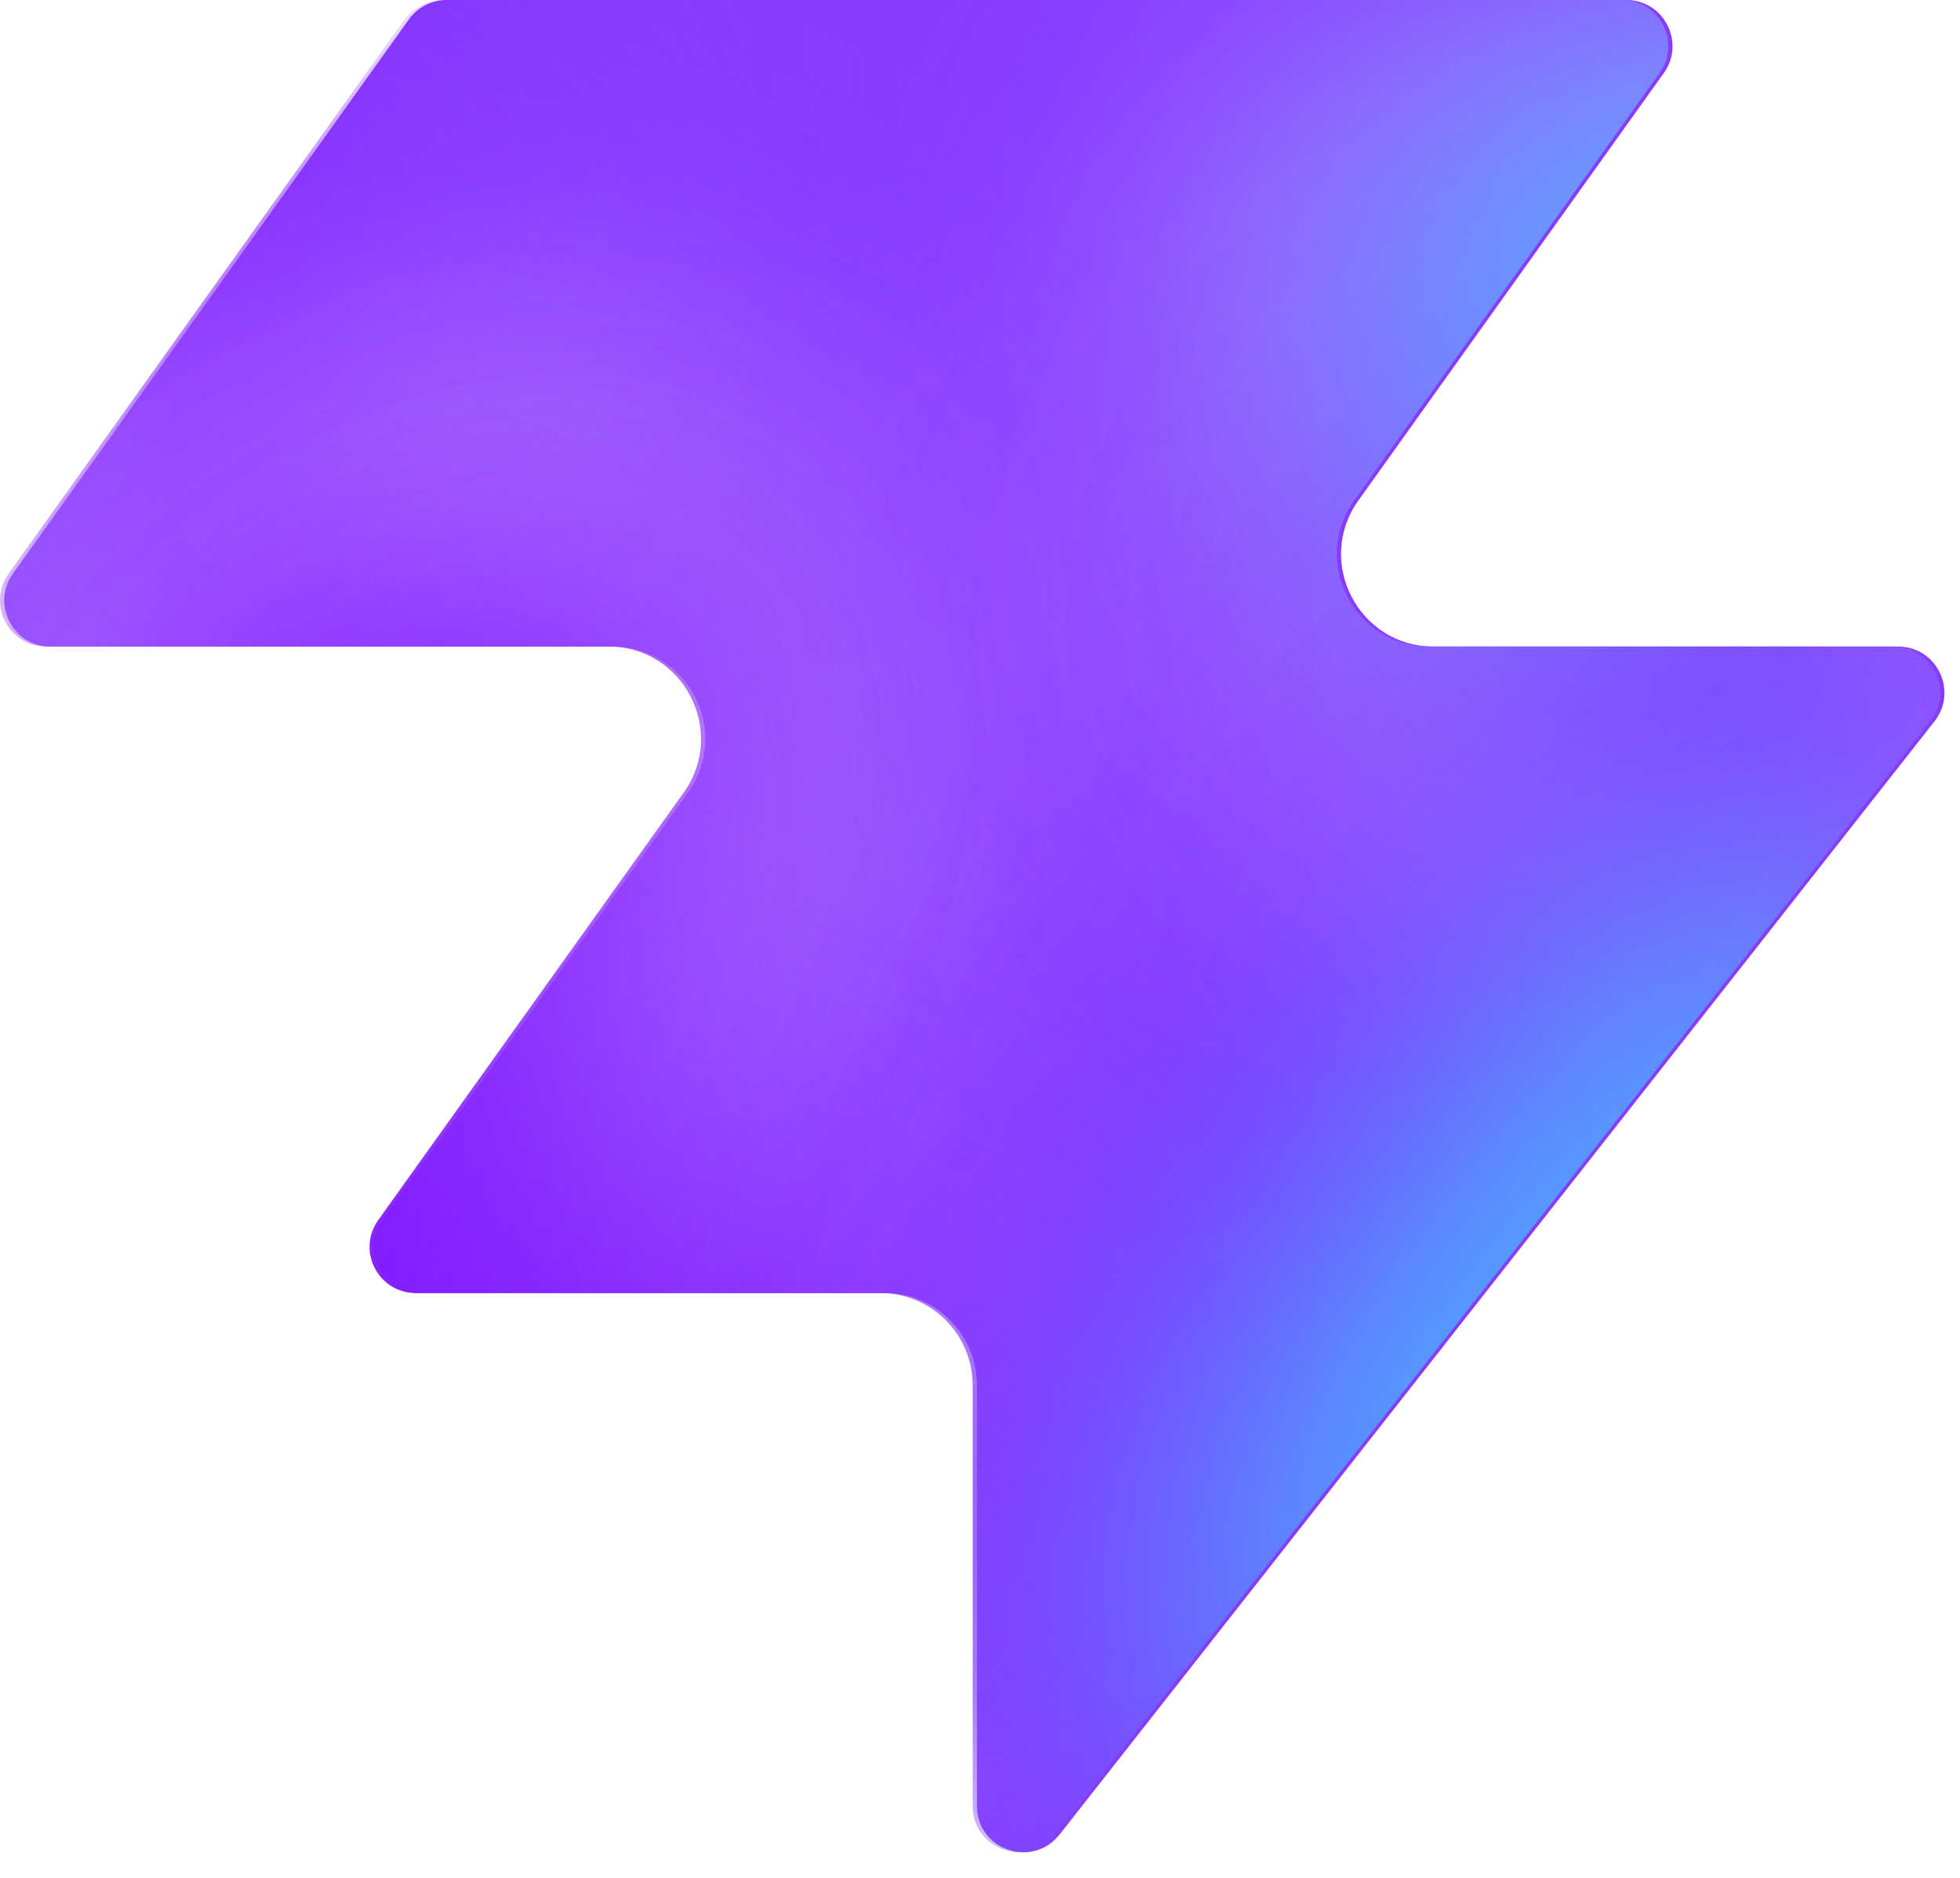
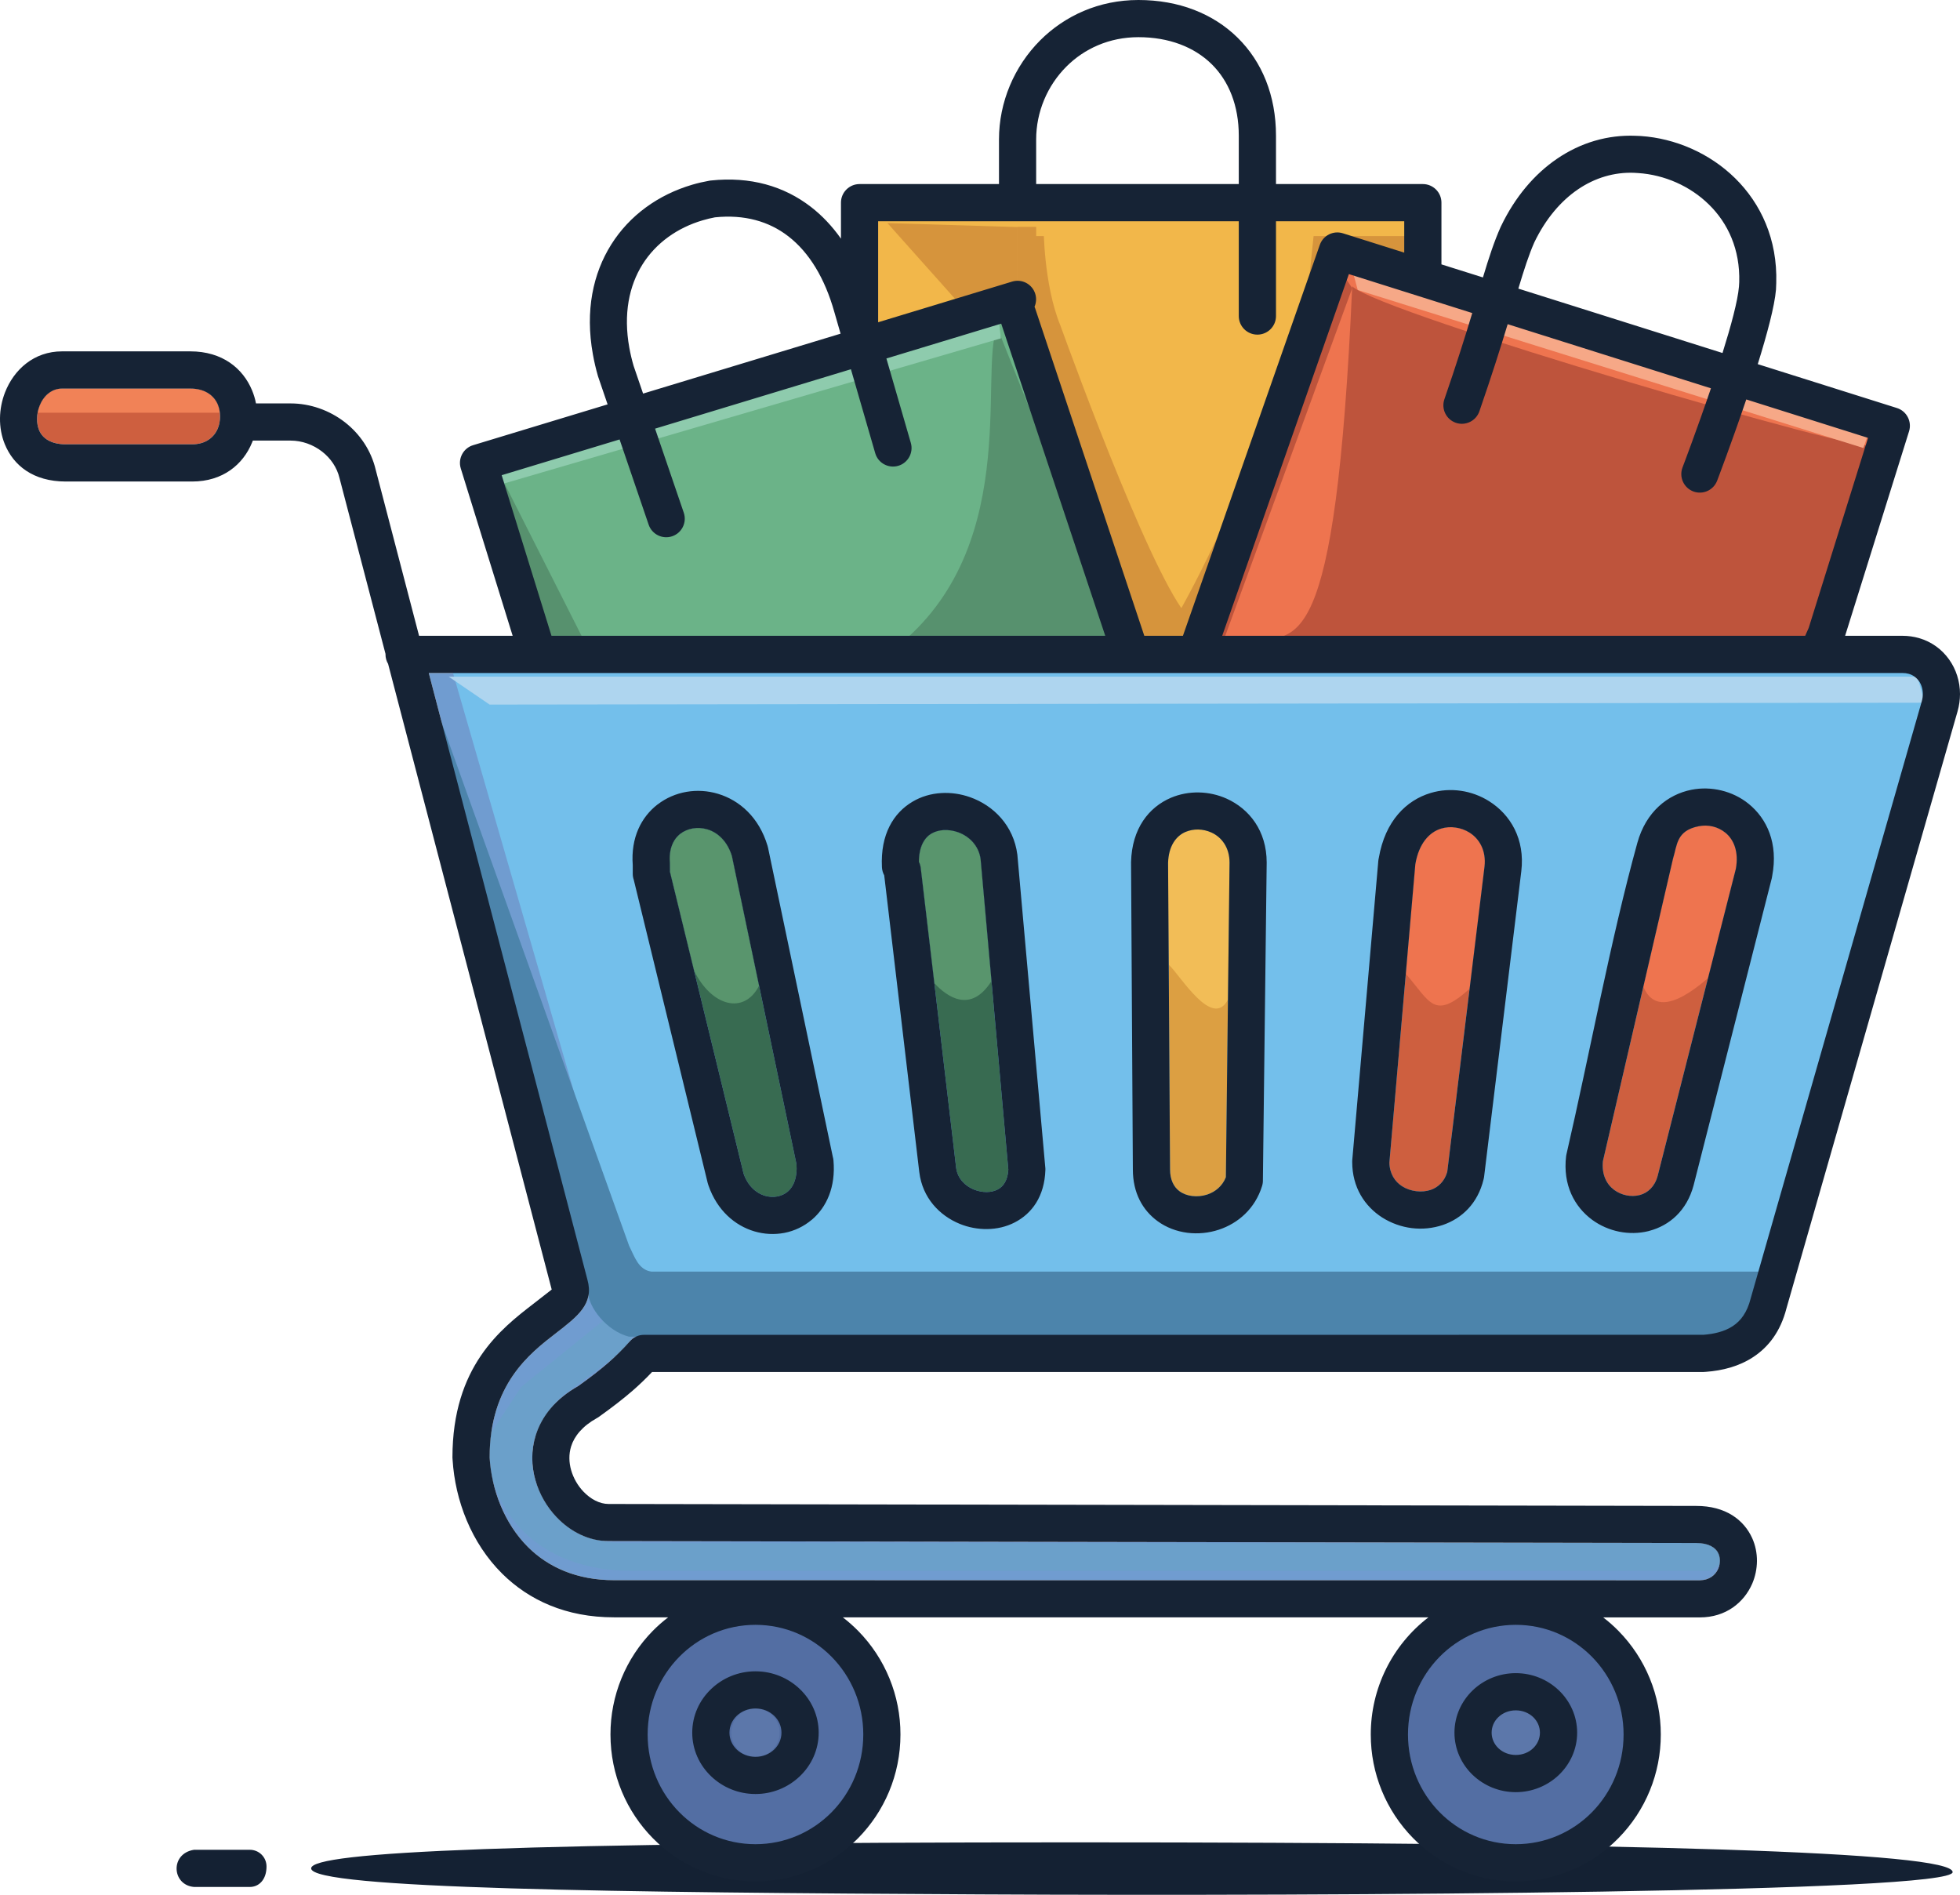
- <svg xmlns="http://www.w3.org/2000/svg" width="48" height="46" fill="none" viewBox="0 0 48 46">
-   <path fill="#863bff" d="M25.946 44.938c-.664.845-2.021.375-2.021-.698V33.937a2.26 2.26 0 0 0-2.262-2.262H10.287c-.92 0-1.456-1.04-.92-1.788l7.48-10.471c1.07-1.497 0-3.578-1.842-3.578H1.237c-.92 0-1.456-1.04-.92-1.788L10.013.474c.214-.297.556-.474.92-.474h28.894c.92 0 1.456 1.04.92 1.788l-7.48 10.471c-1.07 1.498 0 3.579 1.842 3.579h11.377c.943 0 1.473 1.088.89 1.83L25.947 44.94z" style="fill:#863bff;fill:color(display-p3 .525 .23 1);fill-opacity:1" />
-   <mask id="a" width="48" height="46" x="0" y="0" maskUnits="userSpaceOnUse" style="mask-type:alpha">
-     <path fill="#000" d="M25.842 44.938c-.664.844-2.021.375-2.021-.698V33.937a2.26 2.26 0 0 0-2.262-2.262H10.183c-.92 0-1.456-1.04-.92-1.788l7.48-10.471c1.07-1.498 0-3.579-1.842-3.579H1.133c-.92 0-1.456-1.04-.92-1.787L9.91.473c.214-.297.556-.474.92-.474h28.894c.92 0 1.456 1.04.92 1.788l-7.48 10.471c-1.07 1.498 0 3.578 1.842 3.578h11.377c.943 0 1.473 1.088.89 1.832L25.843 44.94z" style="fill:#000;fill-opacity:1" />
-   </mask>
-   <g mask="url(#a)">
-     <g filter="url(#b)">
-       <ellipse cx="5.508" cy="14.704" fill="#ede6ff" rx="5.508" ry="14.704" style="fill:#ede6ff;fill:color(display-p3 .927 .903 1);fill-opacity:1" transform="matrix(.00324 1 1 -.00324 -4.47 31.516)" />
-     </g>
-     <g filter="url(#c)">
-       <ellipse cx="10.399" cy="29.851" fill="#ede6ff" rx="10.399" ry="29.851" style="fill:#ede6ff;fill:color(display-p3 .927 .903 1);fill-opacity:1" transform="matrix(.00324 1 1 -.00324 -39.328 7.883)" />
-     </g>
-     <g filter="url(#d)">
-       <ellipse cx="5.508" cy="30.487" fill="#7e14ff" rx="5.508" ry="30.487" style="fill:#7e14ff;fill:color(display-p3 .492 .077 1);fill-opacity:1" transform="rotate(89.814 -25.913 -14.639)scale(1 -1)" />
-     </g>
-     <g filter="url(#e)">
-       <ellipse cx="5.508" cy="30.599" fill="#7e14ff" rx="5.508" ry="30.599" style="fill:#7e14ff;fill:color(display-p3 .492 .077 1);fill-opacity:1" transform="rotate(89.814 -32.644 -3.334)scale(1 -1)" />
-     </g>
-     <g filter="url(#f)">
-       <ellipse cx="5.508" cy="30.599" fill="#7e14ff" rx="5.508" ry="30.599" style="fill:#7e14ff;fill:color(display-p3 .492 .077 1);fill-opacity:1" transform="matrix(.00324 1 1 -.00324 -34.34 30.47)" />
-     </g>
-     <g filter="url(#g)">
-       <ellipse cx="14.072" cy="22.078" fill="#ede6ff" rx="14.072" ry="22.078" style="fill:#ede6ff;fill:color(display-p3 .927 .903 1);fill-opacity:1" transform="rotate(93.35 24.506 48.493)scale(-1 1)" />
-     </g>
-     <g filter="url(#h)">
-       <ellipse cx="3.47" cy="21.501" fill="#7e14ff" rx="3.47" ry="21.501" style="fill:#7e14ff;fill:color(display-p3 .492 .077 1);fill-opacity:1" transform="rotate(89.009 28.708 47.59)scale(-1 1)" />
-     </g>
-     <g filter="url(#i)">
-       <ellipse cx="3.47" cy="21.501" fill="#7e14ff" rx="3.47" ry="21.501" style="fill:#7e14ff;fill:color(display-p3 .492 .077 1);fill-opacity:1" transform="rotate(89.009 28.708 47.59)scale(-1 1)" />
-     </g>
-     <g filter="url(#j)">
-       <ellipse cx=".387" cy="8.972" fill="#7e14ff" rx="4.407" ry="29.108" style="fill:#7e14ff;fill:color(display-p3 .492 .077 1);fill-opacity:1" transform="rotate(39.51 .387 8.972)" />
-     </g>
-     <g filter="url(#k)">
-       <ellipse cx="47.523" cy="-6.092" fill="#7e14ff" rx="4.407" ry="29.108" style="fill:#7e14ff;fill:color(display-p3 .492 .077 1);fill-opacity:1" transform="rotate(37.892 47.523 -6.092)" />
-     </g>
-     <g filter="url(#l)">
-       <ellipse cx="41.412" cy="6.333" fill="#47bfff" rx="5.971" ry="9.665" style="fill:#47bfff;fill:color(display-p3 .28 .748 1);fill-opacity:1" transform="rotate(37.892 41.412 6.333)" />
-     </g>
-     <g filter="url(#m)">
-       <ellipse cx="-1.879" cy="38.332" fill="#7e14ff" rx="4.407" ry="29.108" style="fill:#7e14ff;fill:color(display-p3 .492 .077 1);fill-opacity:1" transform="rotate(37.892 -1.88 38.332)" />
-     </g>
-     <g filter="url(#n)">
-       <ellipse cx="-1.879" cy="38.332" fill="#7e14ff" rx="4.407" ry="29.108" style="fill:#7e14ff;fill:color(display-p3 .492 .077 1);fill-opacity:1" transform="rotate(37.892 -1.88 38.332)" />
-     </g>
-     <g filter="url(#o)">
-       <ellipse cx="35.651" cy="29.907" fill="#7e14ff" rx="4.407" ry="29.108" style="fill:#7e14ff;fill:color(display-p3 .492 .077 1);fill-opacity:1" transform="rotate(37.892 35.651 29.907)" />
-     </g>
-     <g filter="url(#p)">
-       <ellipse cx="38.418" cy="32.4" fill="#47bfff" rx="5.971" ry="15.297" style="fill:#47bfff;fill:color(display-p3 .28 .748 1);fill-opacity:1" transform="rotate(37.892 38.418 32.4)" />
-     </g>
-   </g>
-   <defs>
-     <filter id="b" width="60.045" height="41.654" x="-19.77" y="16.149" color-interpolation-filters="sRGB" filterUnits="userSpaceOnUse">
-       <feFlood flood-opacity="0" result="BackgroundImageFix" />
-       <feBlend in="SourceGraphic" in2="BackgroundImageFix" result="shape" />
-       <feGaussianBlur result="effect1_foregroundBlur_2002_17158" stdDeviation="7.659" />
-     </filter>
-     <filter id="c" width="90.34" height="51.437" x="-54.613" y="-7.533" color-interpolation-filters="sRGB" filterUnits="userSpaceOnUse">
-       <feFlood flood-opacity="0" result="BackgroundImageFix" />
-       <feBlend in="SourceGraphic" in2="BackgroundImageFix" result="shape" />
-       <feGaussianBlur result="effect1_foregroundBlur_2002_17158" stdDeviation="7.659" />
-     </filter>
-     <filter id="d" width="79.355" height="29.4" x="-49.64" y="2.03" color-interpolation-filters="sRGB" filterUnits="userSpaceOnUse">
-       <feFlood flood-opacity="0" result="BackgroundImageFix" />
-       <feBlend in="SourceGraphic" in2="BackgroundImageFix" result="shape" />
-       <feGaussianBlur result="effect1_foregroundBlur_2002_17158" stdDeviation="4.596" />
-     </filter>
-     <filter id="e" width="79.579" height="29.4" x="-45.045" y="20.029" color-interpolation-filters="sRGB" filterUnits="userSpaceOnUse">
-       <feFlood flood-opacity="0" result="BackgroundImageFix" />
-       <feBlend in="SourceGraphic" in2="BackgroundImageFix" result="shape" />
-       <feGaussianBlur result="effect1_foregroundBlur_2002_17158" stdDeviation="4.596" />
-     </filter>
-     <filter id="f" width="79.579" height="29.4" x="-43.513" y="21.178" color-interpolation-filters="sRGB" filterUnits="userSpaceOnUse">
-       <feFlood flood-opacity="0" result="BackgroundImageFix" />
-       <feBlend in="SourceGraphic" in2="BackgroundImageFix" result="shape" />
-       <feGaussianBlur result="effect1_foregroundBlur_2002_17158" stdDeviation="4.596" />
-     </filter>
-     <filter id="g" width="74.749" height="58.852" x="15.756" y="-17.901" color-interpolation-filters="sRGB" filterUnits="userSpaceOnUse">
-       <feFlood flood-opacity="0" result="BackgroundImageFix" />
-       <feBlend in="SourceGraphic" in2="BackgroundImageFix" result="shape" />
-       <feGaussianBlur result="effect1_foregroundBlur_2002_17158" stdDeviation="7.659" />
-     </filter>
-     <filter id="h" width="61.377" height="25.362" x="23.548" y="2.284" color-interpolation-filters="sRGB" filterUnits="userSpaceOnUse">
-       <feFlood flood-opacity="0" result="BackgroundImageFix" />
-       <feBlend in="SourceGraphic" in2="BackgroundImageFix" result="shape" />
-       <feGaussianBlur result="effect1_foregroundBlur_2002_17158" stdDeviation="4.596" />
-     </filter>
-     <filter id="i" width="61.377" height="25.362" x="23.548" y="2.284" color-interpolation-filters="sRGB" filterUnits="userSpaceOnUse">
-       <feFlood flood-opacity="0" result="BackgroundImageFix" />
-       <feBlend in="SourceGraphic" in2="BackgroundImageFix" result="shape" />
-       <feGaussianBlur result="effect1_foregroundBlur_2002_17158" stdDeviation="4.596" />
-     </filter>
-     <filter id="j" width="56.045" height="63.649" x="-27.636" y="-22.853" color-interpolation-filters="sRGB" filterUnits="userSpaceOnUse">
-       <feFlood flood-opacity="0" result="BackgroundImageFix" />
-       <feBlend in="SourceGraphic" in2="BackgroundImageFix" result="shape" />
-       <feGaussianBlur result="effect1_foregroundBlur_2002_17158" stdDeviation="4.596" />
-     </filter>
-     <filter id="k" width="54.814" height="64.646" x="20.116" y="-38.415" color-interpolation-filters="sRGB" filterUnits="userSpaceOnUse">
-       <feFlood flood-opacity="0" result="BackgroundImageFix" />
-       <feBlend in="SourceGraphic" in2="BackgroundImageFix" result="shape" />
-       <feGaussianBlur result="effect1_foregroundBlur_2002_17158" stdDeviation="4.596" />
-     </filter>
-     <filter id="l" width="33.541" height="35.313" x="24.641" y="-11.323" color-interpolation-filters="sRGB" filterUnits="userSpaceOnUse">
-       <feFlood flood-opacity="0" result="BackgroundImageFix" />
-       <feBlend in="SourceGraphic" in2="BackgroundImageFix" result="shape" />
-       <feGaussianBlur result="effect1_foregroundBlur_2002_17158" stdDeviation="4.596" />
-     </filter>
-     <filter id="m" width="54.814" height="64.646" x="-29.286" y="6.009" color-interpolation-filters="sRGB" filterUnits="userSpaceOnUse">
-       <feFlood flood-opacity="0" result="BackgroundImageFix" />
-       <feBlend in="SourceGraphic" in2="BackgroundImageFix" result="shape" />
-       <feGaussianBlur result="effect1_foregroundBlur_2002_17158" stdDeviation="4.596" />
-     </filter>
-     <filter id="n" width="54.814" height="64.646" x="-29.286" y="6.009" color-interpolation-filters="sRGB" filterUnits="userSpaceOnUse">
-       <feFlood flood-opacity="0" result="BackgroundImageFix" />
-       <feBlend in="SourceGraphic" in2="BackgroundImageFix" result="shape" />
-       <feGaussianBlur result="effect1_foregroundBlur_2002_17158" stdDeviation="4.596" />
-     </filter>
-     <filter id="o" width="54.814" height="64.646" x="8.244" y="-2.416" color-interpolation-filters="sRGB" filterUnits="userSpaceOnUse">
-       <feFlood flood-opacity="0" result="BackgroundImageFix" />
-       <feBlend in="SourceGraphic" in2="BackgroundImageFix" result="shape" />
-       <feGaussianBlur result="effect1_foregroundBlur_2002_17158" stdDeviation="4.596" />
-     </filter>
-     <filter id="p" width="39.409" height="43.623" x="18.713" y="10.588" color-interpolation-filters="sRGB" filterUnits="userSpaceOnUse">
-       <feFlood flood-opacity="0" result="BackgroundImageFix" />
-       <feBlend in="SourceGraphic" in2="BackgroundImageFix" result="shape" />
-       <feGaussianBlur result="effect1_foregroundBlur_2002_17158" stdDeviation="4.596" />
-     </filter>
-   </defs>
+ <svg xmlns="http://www.w3.org/2000/svg" shape-rendering="geometricPrecision" text-rendering="geometricPrecision" image-rendering="optimizeQuality" fill-rule="evenodd" clip-rule="evenodd" viewBox="0 0 512 494.96">
+   <path fill="#142133" fill-rule="nonzero" d="M50.69 483.19h14.56c2.43 0 4.37 1.94 4.37 4.37 0 3.4-1.94 5.34-4.37 5.34H50.69c-5.83-.48-6.32-8.74 0-9.71zM81.28 488.05c0 5.34 80.61 6.31 174.82 6.79 94.21.49 253.98-.48 253.98-5.82s-83.52-7.77-229.21-7.77-199.59 2.43-199.59 6.8z" />
+   <path fill="#F2B74A" fill-rule="nonzero" d="M278.44 53.42h-53.9v38.85l39.33 67.5 33.51 12.14h74.3l-.97-118.49z" />
+   <path fill="#D6943C" fill-rule="nonzero" d="M231.82 58.27l94.7 2.92 42.73-2.92-3.4 113.64h-68.47l-1.94.97c-17.48-20.4-34-83.04-35.45-83.04l-28.17-31.57z" />
+   <path fill="#6BB388" fill-rule="nonzero" d="M263.87 78.67l-139.85 42.25 16.51 50.99 154.43-.97-31.08-92.27z" />
+   <path fill="#57916E" fill-rule="nonzero" d="M131.78 126.26l22.34 44.19 139.38-1.94-33.03-83.04c-4.85 12.14 6.8 59.24-28.16 84.98l-90.81.49-9.72-44.68zm0 0z" />
+   <path fill="#8ECBAD" fill-rule="nonzero" d="M129.84 123.35l131.12-39.34.49 4.37-129.66 37.88-1.94-2.91z" />
+   <path fill="#F2B74A" fill-rule="nonzero" d="M265.82 53.42v28.65l32.05 89.84h14.08l26.71-67.02L344 53.42z" />
+   <path fill="#D6943C" fill-rule="nonzero" d="M272.61 59.25s0 15.05 4.37 25.73c3.89 10.69 25.74 70.42 34.48 77.22l-7.77 8.74h-6.8l-31.07-88.38V59.25h6.79z" />
+   <path fill="#D6943C" fill-rule="nonzero" d="M338.66 89.84l-26.71 76.72-4.37 5.83h-7.77c12.63-15.05 34.48-67.98 38.85-82.55z" />
+   <path fill="#F2B74A" fill-rule="nonzero" d="M270.67 58.27v3.4h97.12l.98-3.4z" />
+   <path fill="#EE744F" fill-rule="nonzero" d="M314.86 169.48l34.97-104.41 144.23 45.16-18.94 59.74-160.26-.49z" />
+   <path fill="#BE543C" fill-rule="nonzero" d="M327 167.54c11.66-1.94 21.86 5.83 26.23-92.75 7.77 7.28 136.94 44.67 134.51 41.27l-14.08 53.42-146.65 1.46v-3.4H327z" />
+   <path fill="#F6A887" fill-rule="nonzero" d="M353.23 70.41l1.45 5.34 132.09 41.28.97-2.91-134.51-43.71z" />
+   <path fill="#BE543C" fill-rule="nonzero" d="M395.96 167.05c43.22-1.94 71.39-27.19 88.87-48.56l-11.17 48.56h-77.7zM319.72 167.05l33.51-91.78-6.8-10.2-31.57 102.47z" />
+   <path fill="#709CD0" fill-rule="nonzero" d="M168.69 348.68v-.01l.66.01 275.61-.01c2.8-.21 5.53-.85 7.7-2.28 2.07-1.37 3.76-3.62 4.64-7.15l44.71-156.03c.19-.65.28-1.3.28-1.93 0-1.28-.37-2.48-1.04-3.41a4.874 4.874 0 00-2.65-1.86c-.49-.14-1.03-.21-1.63-.21H112.01l41.44 158.47c1.75 6.28-2.43 9.5-8.25 14-6.91 5.34-17.3 13.38-17.3 32.45v.03c.53 8.39 3.8 17.21 10.12 23.46 5.21 5.14 12.61 8.56 22.42 8.56l283.6.02c2.42-.02 4.06-1.33 4.78-2.98.3-.69.46-1.41.46-2.09 0-.67-.13-1.34-.4-1.95-.69-1.52-2.54-2.71-5.81-2.71l-284.09-.5c-5.12.02-9.98-2.45-13.61-6.27-2.53-2.67-4.49-6.03-5.51-9.66-1.06-3.73-1.15-7.77.08-11.7 1.52-4.85 5.01-9.44 11.13-12.89 3.17-2.27 5.65-4.19 7.78-6.04 2.1-1.82 3.9-3.63 5.74-5.7a4.827 4.827 0 013.62-1.62h.48zm268.33-124.34l-18.3 78.97c-.36 3.52.97 6.07 2.96 7.53.96.7 2.05 1.17 3.18 1.4 1.13.23 2.29.22 3.38-.05l.15-.04c2.05-.55 3.86-2.16 4.63-4.98l20.42-80.2c.82-4.45-.52-7.68-2.76-9.48a8.287 8.287 0 00-3.26-1.6 8.65 8.65 0 00-3.69-.06c-2.71.54-5.26 2.56-6.49 6.28v.79c0 .5-.08.99-.22 1.44zm-27.81 77.12l18.32-79.08v-.94c.01-.42.07-.86.19-1.29 2.27-8.16 7.94-12.61 14.11-13.85 2.58-.51 5.26-.44 7.83.18 2.58.62 5.02 1.79 7.09 3.46 4.83 3.89 7.81 10.38 6.19 18.88l-.11.61-20.42 80.19c-1.78 6.67-6.36 10.54-11.61 11.91l-.24.07c-2.47.6-5.08.63-7.6.13-2.51-.51-4.92-1.55-7.01-3.07-4.65-3.41-7.75-9.13-6.84-16.69l.1-.51zm-39.49-75.72l-6.78 77.95c.06 2.88 1.43 4.97 3.33 6.18 1.08.69 2.35 1.12 3.68 1.29 1.31.16 2.62.05 3.81-.35 1.94-.68 3.6-2.21 4.3-4.72l9.73-79.71c.48-4.16-1.32-7.27-3.94-8.91a9.217 9.217 0 00-3.6-1.3 8.594 8.594 0 00-3.77.26c-3.08.93-5.83 3.85-6.76 9.31zm-16.48 77.35l6.8-78.12c.02-.3.07-.59.14-.88 1.66-9.67 7.2-15.05 13.53-16.95 2.58-.78 5.29-.95 7.91-.57 2.58.37 5.1 1.29 7.35 2.7 5.6 3.51 9.44 9.93 8.43 18.31l-9.73 79.9-.12.57c-1.52 6.33-5.69 10.23-10.64 11.93a18.43 18.43 0 01-8.13.82c-2.7-.34-5.36-1.28-7.71-2.77-4.56-2.92-7.84-7.86-7.84-14.52l.01-.42zm-48.11-77.67l.51 80.03c0 2.75 1 4.64 2.46 5.71.94.69 2.09 1.11 3.31 1.26 1.31.17 2.68.03 3.97-.39 2.1-.7 3.95-2.22 4.85-4.52l.96-82.19c-.01-3.99-2.09-6.66-4.75-7.86a8.8 8.8 0 00-3.44-.78c-1.13-.02-2.27.19-3.32.63-2.48 1.07-4.43 3.7-4.55 8.11zm-9.2 80.03l-.47-80.24c.22-8.85 4.69-14.36 10.39-16.81 2.33-.99 4.84-1.45 7.34-1.4 2.49.05 4.97.6 7.24 1.62 5.87 2.65 10.46 8.35 10.46 16.7l-.99 82.88c.02.52-.05 1.06-.21 1.59-1.82 5.91-6.23 9.74-11.28 11.42-2.65.88-5.5 1.15-8.22.81-2.82-.36-5.53-1.37-7.82-3.05-3.83-2.8-6.45-7.31-6.44-13.52zm-55.41-78.75l9.25 78.37c.36 2.74 2.29 4.69 4.6 5.64 1.11.45 2.28.68 3.39.67 1.03-.01 2.02-.23 2.87-.67 1.5-.77 2.62-2.45 2.77-5.18l-7.24-81.08c-.47-3.57-3-6.04-5.96-7.08-1.21-.42-2.5-.61-3.75-.54-1.13.08-2.22.38-3.14.92-1.9 1.13-3.25 3.5-3.27 7.36.25.52.41 1.05.48 1.59zm-.4 79.32l-9.14-77.37c-.35-.64-.56-1.36-.6-2.13-.42-8.6 3.05-14.19 8-17.11 2.27-1.35 4.84-2.09 7.46-2.25 2.53-.16 5.11.21 7.55 1.07 6.13 2.16 11.38 7.39 12.37 15.03l7.28 81.55c.04.26.05.53.04.79-.22 6.92-3.52 11.41-8.02 13.72-2.2 1.14-4.68 1.7-7.19 1.73-2.43.03-4.89-.43-7.14-1.35-5.32-2.17-9.75-6.81-10.58-13.46l-.03-.22zm-65.11-78.29l19.23 78.84c1.12 3.2 3.26 5.09 5.56 5.78 1.09.32 2.21.38 3.27.18 1.01-.2 1.95-.63 2.72-1.27 1.55-1.34 2.53-3.72 2.27-7.15l-16.87-80.5c-1.19-3.88-3.69-6.15-6.38-6.96-1.28-.38-2.6-.46-3.84-.25-1.21.21-2.34.69-3.27 1.41-1.84 1.44-3.02 3.99-2.71 7.61l.02 2.31zm9.86 81.29l-19.32-79.22c-.17-.49-.26-1.01-.26-1.56v-2.26c-.54-7.16 2.22-12.54 6.46-15.83h.02c2.22-1.72 4.83-2.84 7.57-3.31 2.69-.46 5.53-.3 8.24.52 5.61 1.69 10.69 6.13 12.92 13.57l.13.5 16.92 80.75c.09.29.14.6.17.92.62 7.01-1.82 12.25-5.64 15.51h-.02a15.64 15.64 0 01-7.17 3.44c-2.57.49-5.27.36-7.86-.41-5.06-1.51-9.7-5.46-11.96-11.98l-.2-.64z" />
+   <path fill="#536EA3" fill-rule="nonzero" d="M196.86 418.12c-15.06 0-34.48 12.62-34.48 34.96 3.88 19.43 14.08 33.02 34.48 33.02 20.39 0 33.99-16.51 33.99-33.02 0-13.11-7.77-34.96-33.99-34.96zm199.1 0c-15.05 0-34.48 12.62-34.48 34.96 3.89 19.43 14.09 33.02 34.48 33.02 20.4 0 33.99-16.51 33.99-33.02 0-13.11-7.76-34.96-33.99-34.96z" />
+   <path fill="#6BA0CA" fill-rule="nonzero" d="M158.98 343.82l-22.82 18.45-7.81 11.93c-.29 2.02-.45 4.19-.45 6.52v.03c.13 1.97.4 3.95.83 5.93 4.51 14.28 17.14 23.67 36.57 23.67h281.17l2.68-1.53c.08-.37.13-.74.13-1.1 0-.67-.13-1.34-.4-1.95-.68-1.5-2.49-2.67-5.66-2.71H161.89c-1.72 0-3.44-.22-5.11-.65-4.3-.57-8.31-2.85-11.41-6.12a23.594 23.594 0 01-4.48-6.78c-2.39-4.98-2.85-10.82-.19-16.61l.1-.22.1-.22.01-.03c.67-1.43 1.53-2.82 2.6-4.15l.01-.01.09-.11c1.04-1.33 2.27-2.66 3.71-3.95l13.54-10.04c.98-.93 1.91-1.88 2.84-2.88l3.05-4.07-7.77-3.4z" />
+   <path fill="#73BFEB" fill-rule="nonzero" d="M118.19 175.31l44.19 152.97 8.25 14.57 277.78 3.4 9.23-7.29 48.07-155.4-3.4-8.25z" />
+   <path fill="#AED5EF" fill-rule="nonzero" d="M117.22 176.76l10.68 7.29 374.9-.49-1.94-6.8z" />
+   <path fill="#4C84AB" fill-rule="nonzero" d="M110.9 176.28l53.42 149.08c1.46 2.92 2.43 6.32 5.83 6.8h289.43l-1.94 8.26c-3.4 5.83-6.32 8.74-14.09 8.74H164.32c-5.83-1.46-10.68-7.77-10.68-11.66l-43.22-161.22h.48z" />
+   <path fill="#386B51" fill-rule="nonzero" d="M175.01 227.73l19.23 78.84c1.12 3.2 3.26 5.09 5.56 5.78 1.09.32 2.21.38 3.27.18 1.01-.2 1.95-.63 2.72-1.27 1.55-1.34 2.53-3.72 2.27-7.15l-16.87-80.5c-1.19-3.88-3.69-6.15-6.38-6.96-1.28-.38-2.6-.46-3.84-.25-1.21.21-2.34.69-3.27 1.41-1.84 1.44-3.02 3.99-2.71 7.61l.02 2.31z" />
+   <path fill="#59956D" fill-rule="nonzero" d="M198.29 257.48c-3.91 7.68-12.46 5.4-16.99-3.96l-6.29-25.79-.02-2.31c-.31-3.62.87-6.17 2.71-7.61.93-.72 2.06-1.2 3.27-1.41 1.24-.21 2.56-.13 3.84.25 2.69.81 5.19 3.08 6.38 6.96l7.1 33.87z" />
+   <path fill="#386B51" fill-rule="nonzero" d="M240.52 226.7l9.25 78.37c.36 2.74 2.29 4.69 4.6 5.64 1.11.45 2.28.68 3.39.67 1.03-.01 2.02-.23 2.87-.67 1.5-.77 2.62-2.45 2.77-5.18l-7.24-81.08c-.47-3.57-3-6.04-5.96-7.08-1.21-.42-2.5-.61-3.75-.54-1.13.08-2.22.38-3.14.92-1.9 1.13-3.25 3.5-3.27 7.36.25.52.41 1.05.48 1.59z" />
+   <path fill="#59956D" fill-rule="nonzero" d="M244.07 256.81c3.39 3.67 9.55 7.95 14.93-.54l-2.84-31.82c-.47-3.57-3-6.04-5.96-7.08-1.21-.42-2.5-.61-3.75-.54-1.13.08-2.22.38-3.14.92-1.9 1.13-3.25 3.5-3.27 7.36.25.52.41 1.05.48 1.59l3.55 30.11z" />
+   <path fill="#DC9F42" fill-rule="nonzero" d="M305.13 225.42l.51 80.03c0 2.75 1 4.64 2.46 5.71.94.69 2.09 1.11 3.31 1.26 1.31.17 2.68.03 3.97-.39 2.1-.7 3.95-2.22 4.85-4.52l.96-82.19c-.01-3.99-2.09-6.66-4.75-7.86a8.8 8.8 0 00-3.44-.78c-1.13-.02-2.27.19-3.32.63-2.48 1.07-4.43 3.7-4.55 8.11z" />
+   <path fill="#F2BD57" fill-rule="nonzero" d="M305.3 251.99c3.04 2.79 11.39 16.98 15.48 9.11l.41-35.78c-.01-3.99-2.09-6.66-4.75-7.86a8.8 8.8 0 00-3.44-.78c-1.13-.02-2.27.19-3.32.63-2.48 1.07-4.43 3.7-4.55 8.11l.17 26.57z" />
+   <path fill="#CE5F3F" fill-rule="nonzero" d="M369.72 225.74l-6.78 77.95c.06 2.88 1.43 4.97 3.33 6.18 1.08.69 2.35 1.12 3.68 1.29 1.31.16 2.62.05 3.81-.35 1.94-.68 3.6-2.21 4.3-4.72l9.73-79.71c.48-4.16-1.32-7.27-3.94-8.91a9.217 9.217 0 00-3.6-1.3 8.594 8.594 0 00-3.77.26c-3.08.93-5.83 3.85-6.76 9.31z" />
+   <path fill="#EE744F" fill-rule="nonzero" d="M367.31 254.46c6.31 7.29 7.28 12.14 16.51 3.89l.09-.15 3.88-31.82c.48-4.16-1.32-7.27-3.94-8.91a9.217 9.217 0 00-3.6-1.3 8.594 8.594 0 00-3.77.26c-3.08.93-5.83 3.85-6.76 9.31l-2.44 28.04.03.69v-.01z" />
+   <path fill="#CE5F3F" fill-rule="nonzero" d="M437.02 224.34l-18.3 78.97c-.36 3.52.97 6.07 2.96 7.53.96.7 2.05 1.17 3.18 1.4 1.13.23 2.29.22 3.38-.05l.15-.04c2.05-.55 3.86-2.16 4.63-4.98l20.42-80.2c.82-4.45-.52-7.68-2.76-9.48a8.287 8.287 0 00-3.26-1.6 8.65 8.65 0 00-3.69-.06c-5.84 1.16-5.59 4.9-6.71 8.51z" />
+   <path fill="#EE744F" fill-rule="nonzero" d="M429.28 257.76c2.24 5.23 7.09 6.21 16.9-2.26l7.26-28.53c.82-4.45-.52-7.68-2.76-9.48a8.287 8.287 0 00-3.26-1.6 8.65 8.65 0 00-3.69-.06c-5.84 1.16-5.59 4.9-6.71 8.51l-7.74 33.42z" />
+   <path fill="#CE5F3F" fill-rule="nonzero" d="M16.21 101.5c-2.82 0-4.9 2.01-5.88 4.53-.41 1.06-.64 2.2-.65 3.31-.02 1.06.16 2.11.53 3.02.86 2.1 3.07 3.7 6.97 3.7H50.2c3.5 0 5.74-1.82 6.7-4.16.39-.95.58-2.02.58-3.12 0-1.08-.19-2.15-.59-3.11-.98-2.34-3.34-4.17-7.18-4.17h-33.5z" />
+   <path fill="#F18257" fill-rule="nonzero" d="M9.83 107.81h47.6c-.09-.75-.26-1.47-.54-2.14-.98-2.34-3.34-4.17-7.18-4.17h-33.5c-2.82 0-4.9 2.01-5.88 4.53-.22.57-.39 1.17-.5 1.78z" />
+   <ellipse fill="#536EA3" fill-rule="nonzero" cx="197.34" cy="453.08" rx="23.31" ry="22.34" />
+   <circle fill="#5C77AA" fill-rule="nonzero" cx="197.34" cy="452.6" r="6.31" />
+   <circle fill="#536EA3" fill-rule="nonzero" cx="395.96" cy="452.6" r="22.82" />
+   <circle fill="#5C77AA" fill-rule="nonzero" cx="395.48" cy="452.6" r="6.8" />
+   <path fill="#162335" fill-rule="nonzero" d="M229.39 57.79v26.39l35.02-10.63c2.56-.77 5.26.67 6.03 3.23.35 1.15.25 2.33-.2 3.35.06.14.12.28.17.42l28.51 85.53h10.09l35.76-102.12a4.843 4.843 0 016.03-3.02l16.02 5.05v-8.2h-33.5v24.77c0 2.68-2.18 4.85-4.86 4.85s-4.86-2.17-4.86-4.85V57.79h-94.21zm207.63 166.55l-18.3 78.97c-.36 3.52.97 6.07 2.96 7.53.96.7 2.05 1.17 3.18 1.4 1.13.23 2.29.22 3.38-.05l.15-.04c2.05-.55 3.86-2.16 4.63-4.98l20.42-80.2c.82-4.45-.52-7.68-2.76-9.48a8.287 8.287 0 00-3.26-1.6 8.65 8.65 0 00-3.69-.06c-5.84 1.16-5.59 4.9-6.71 8.51zm-27.81 77.12c6.04-26.1 11.5-55.98 18.51-81.31 2.27-8.16 7.94-12.61 14.11-13.85 2.58-.51 5.26-.44 7.83.18 2.58.62 5.02 1.79 7.09 3.46 4.83 3.89 7.81 10.38 6.19 18.88l-.11.61-20.42 80.19c-1.78 6.67-6.36 10.54-11.61 11.91l-.24.07c-2.47.6-5.08.63-7.6.13-2.51-.51-4.92-1.55-7.01-3.07-4.65-3.41-7.75-9.13-6.84-16.69l.1-.51zm-39.49-75.72l-6.78 77.95c.06 2.88 1.43 4.97 3.33 6.18 1.08.69 2.35 1.12 3.68 1.29 1.31.16 2.62.05 3.81-.35 1.94-.68 3.6-2.21 4.3-4.72l9.73-79.71c.48-4.16-1.32-7.27-3.94-8.91a9.217 9.217 0 00-3.6-1.3 8.594 8.594 0 00-3.77.26c-3.08.93-5.83 3.85-6.76 9.31zm-16.48 77.35l6.8-78.12c.02-.3.07-.59.14-.88 1.66-9.67 7.2-15.05 13.53-16.95 2.58-.78 5.29-.95 7.91-.57 2.58.37 5.1 1.29 7.35 2.7 5.6 3.51 9.44 9.93 8.43 18.31l-9.73 79.9-.12.57c-1.52 6.33-5.69 10.23-10.64 11.93a18.43 18.43 0 01-8.13.82c-2.7-.34-5.36-1.28-7.71-2.77-4.56-2.92-7.84-7.86-7.84-14.52l.01-.42zm-48.11-77.67l.51 80.03c0 2.75 1 4.64 2.46 5.71.94.69 2.09 1.11 3.31 1.26 1.31.17 2.68.03 3.97-.39 2.1-.7 3.95-2.22 4.85-4.52l.96-82.19c-.01-3.99-2.09-6.66-4.75-7.86a8.8 8.8 0 00-3.44-.78c-1.13-.02-2.27.19-3.32.63-2.48 1.07-4.43 3.7-4.55 8.11zm-9.2 80.03l-.47-80.24c.22-8.85 4.69-14.36 10.39-16.81 2.33-.99 4.84-1.45 7.34-1.4 2.49.05 4.97.6 7.24 1.62 5.87 2.65 10.46 8.35 10.46 16.7l-.99 82.88c.02.52-.05 1.06-.21 1.59-1.82 5.91-6.23 9.74-11.28 11.42-2.65.88-5.5 1.15-8.22.81-2.82-.36-5.53-1.37-7.82-3.05-3.83-2.8-6.45-7.31-6.44-13.52zm-55.41-78.75l9.25 78.37c.36 2.74 2.29 4.69 4.6 5.64 1.11.45 2.28.68 3.39.67 1.03-.01 2.02-.23 2.87-.67 1.5-.77 2.62-2.45 2.77-5.18l-7.24-81.08c-.47-3.57-3-6.04-5.96-7.08-1.21-.42-2.5-.61-3.75-.54-1.13.08-2.22.38-3.14.92-1.9 1.13-3.25 3.5-3.27 7.36.25.52.41 1.05.48 1.59zm-.4 79.32l-9.14-77.37c-.35-.64-.56-1.36-.6-2.13-.42-8.6 3.05-14.19 8-17.11 2.27-1.35 4.84-2.09 7.46-2.25 2.53-.16 5.11.21 7.55 1.07 6.13 2.16 11.38 7.39 12.37 15.03l7.28 81.55c.04.26.05.53.04.79-.22 6.92-3.52 11.41-8.02 13.72-2.2 1.14-4.68 1.7-7.19 1.73-2.43.03-4.89-.43-7.14-1.35-5.32-2.17-9.75-6.81-10.58-13.46l-.03-.22zm-65.11-78.29l19.23 78.84c1.12 3.2 3.26 5.09 5.56 5.78 1.09.32 2.21.38 3.27.18 1.01-.2 1.95-.63 2.72-1.27 1.55-1.34 2.53-3.72 2.27-7.15l-16.87-80.5c-1.19-3.88-3.69-6.15-6.38-6.96-1.28-.38-2.6-.46-3.84-.25-1.21.21-2.34.69-3.27 1.41-1.84 1.44-3.02 3.99-2.71 7.61l.02 2.31zm9.86 81.29l-19.32-79.22c-.17-.49-.26-1.01-.26-1.56v-2.26c-.54-7.16 2.22-12.54 6.46-15.83h.02c2.22-1.72 4.83-2.84 7.57-3.31 2.69-.46 5.53-.3 8.24.52 5.61 1.69 10.69 6.13 12.92 13.57l.13.5 16.92 80.75c.09.29.14.6.17.92.62 7.01-1.82 12.25-5.64 15.51h-.02a15.64 15.64 0 01-7.17 3.44c-2.57.49-5.27.36-7.86-.41-5.06-1.51-9.7-5.46-11.96-11.98l-.2-.64zm217.4 143.58c0-1.58-.67-3.02-1.75-4.05l-.03-.03c-1.14-1.08-2.74-1.75-4.53-1.75-1.8 0-3.4.67-4.54 1.76l-.02.02a5.59 5.59 0 00-1.75 4.05c0 1.57.67 3 1.75 4.04l.03.03c1.14 1.08 2.74 1.75 4.53 1.75 1.8 0 3.41-.67 4.54-1.76l.02-.02c1.08-1.04 1.75-2.47 1.75-4.04zm4.93-11.07c2.95 2.83 4.79 6.74 4.79 11.07 0 4.32-1.84 8.23-4.79 11.06-2.9 2.76-6.88 4.48-11.24 4.48-4.33 0-8.28-1.69-11.18-4.43l-.06-.05c-2.95-2.83-4.78-6.74-4.78-11.06 0-4.33 1.83-8.24 4.78-11.07 2.9-2.77 6.88-4.48 11.24-4.48 4.33 0 8.29 1.69 11.18 4.43l.06.05zm16.92 11.55c0-7.94-3.16-15.11-8.26-20.3-5.09-5.16-12.12-8.35-19.9-8.35-7.78 0-14.81 3.19-19.9 8.35-5.1 5.19-8.26 12.36-8.26 20.3 0 7.94 3.16 15.12 8.26 20.3 5.09 5.16 12.12 8.35 19.9 8.35 7.78 0 14.81-3.19 19.9-8.35 5.1-5.18 8.26-12.36 8.26-20.3zm-1.36-27.09a38.508 38.508 0 0111.08 27.09 38.49 38.49 0 01-11.08 27.09c-6.86 6.97-16.34 11.28-26.8 11.28s-19.94-4.31-26.8-11.28a38.49 38.49 0 01-11.08-27.09 38.508 38.508 0 0115.05-30.6l-152.97-.01a39.23 39.23 0 013.99 3.52 38.5 38.5 0 0111.07 27.09c0 10.57-4.23 20.15-11.07 27.09-6.87 6.97-16.34 11.28-26.8 11.28-10.47 0-19.94-4.31-26.81-11.28-6.84-6.94-11.07-16.52-11.07-27.09a38.5 38.5 0 0111.07-27.09c1.25-1.26 2.58-2.44 4-3.52h-14.1c-12.63.02-22.29-4.53-29.21-11.36-8.14-8.04-12.34-19.22-13-29.76l-.04-.63c0-23.8 12.67-33.6 21.1-40.11l4.83-3.76-42.74-163.44c-.43-.72-.68-1.57-.68-2.47l.01-.11-12.01-45.9c-.67-2.86-2.36-5.25-4.55-6.96-2.36-1.84-5.3-2.88-8.21-2.88h-9.89l-.2.5c-2.34 5.72-7.61 10.19-15.65 10.19H17.18c-8.54 0-13.66-4.22-15.92-9.74-.88-2.15-1.29-4.49-1.26-6.82.03-2.28.48-4.57 1.3-6.69 2.32-5.97 7.56-10.75 14.91-10.75h33.5c8.4 0 13.75 4.46 16.13 10.17.46 1.11.81 2.26 1.03 3.43h9.07c5.06 0 10.12 1.78 14.16 4.92 3.86 3.01 6.83 7.27 8.05 12.43l11.32 43.35h24.45l-13.56-43.74c-.78-2.57.67-5.28 3.22-6.05l35.14-10.66-2.5-7.32c-.56-1.93-1.01-3.87-1.35-5.79-2.04-11.33.03-21.07 4.8-28.65 4.8-7.64 12.32-13.02 21.15-15.62 1.42-.42 2.93-.77 4.5-1.05l.36-.05c10.32-1.09 19.11 1.45 26.16 6.9 2.95 2.28 5.57 5.07 7.84 8.29v-9.41c0-2.68 2.18-4.85 4.86-4.85h36.42V36.42c0-9.76 3.99-19.09 10.75-25.87l.02-.02C278.17 4.11 287.07 0 297.38 0c10.57 0 19.54 3.57 25.92 9.85 6.35 6.24 10.02 15.06 10.02 25.6v12.63h38.36c2.68 0 4.86 2.17 4.86 4.85v16.13l10.84 3.41c1.58-5.25 2.9-9.3 4.65-13.24l.07-.14c3.7-7.71 8.78-13.63 14.62-17.61 6.22-4.25 13.29-6.3 20.51-6.01l1.4.06c8.97.61 17.96 4.47 24.62 11.02 6.72 6.61 11.09 15.93 10.75 27.39l-.07 1.73c-.36 4.3-2.34 11.67-4.76 19.45l36.35 11.46c2.55.8 3.97 3.53 3.17 6.09l-16.7 53.41h14.98c1.5 0 2.94.21 4.29.59 3.31.95 6.01 2.95 7.88 5.58 1.84 2.57 2.86 5.73 2.86 9.03 0 1.5-.21 3.04-.65 4.58l-44.68 155.89c-1.56 6.09-4.71 10.11-8.67 12.72-3.74 2.47-8.06 3.55-12.34 3.87l-.65.04H170.34a71.867 71.867 0 01-5.15 4.94c-2.39 2.07-5.13 4.19-8.56 6.65-.21.16-.42.31-.66.43-3.83 2.12-5.94 4.74-6.78 7.42-.63 2.03-.57 4.18 0 6.19.6 2.1 1.73 4.05 3.2 5.6 1.88 1.98 4.24 3.25 6.59 3.25l284.09.51c7.72-.02 12.49 3.66 14.65 8.42.84 1.87 1.25 3.92 1.24 5.97-.02 2.03-.44 4.05-1.22 5.88-2.14 4.94-6.88 8.85-13.7 8.85h-25.25c1.41 1.07 2.73 2.24 3.97 3.5zM204.14 452.6c0-1.72-.73-3.28-1.91-4.41-1.23-1.18-2.95-1.91-4.88-1.91-1.93 0-3.66.73-4.89 1.91-1.18 1.13-1.91 2.69-1.91 4.41 0 1.71.73 3.27 1.91 4.4 1.23 1.18 2.96 1.91 4.89 1.91 1.93 0 3.65-.73 4.88-1.91 1.18-1.13 1.91-2.69 1.91-4.4zm4.8-11.39c3.04 2.9 4.92 6.93 4.92 11.39 0 4.45-1.88 8.48-4.92 11.38a16.705 16.705 0 01-11.59 4.64c-4.51 0-8.61-1.77-11.6-4.64-3.04-2.9-4.92-6.93-4.92-11.38 0-4.46 1.88-8.49 4.92-11.39 2.99-2.87 7.09-4.64 11.6-4.64 4.5 0 8.6 1.77 11.59 4.64zm16.57 11.87c0-7.94-3.16-15.11-8.27-20.3-5.08-5.16-12.12-8.35-19.89-8.35-7.78 0-14.82 3.19-19.9 8.35-5.11 5.19-8.27 12.36-8.27 20.3 0 7.94 3.16 15.12 8.27 20.3 5.08 5.16 12.12 8.35 19.9 8.35 7.77 0 14.81-3.19 19.89-8.35 5.11-5.18 8.27-12.36 8.27-20.3zM16.21 101.5c-2.82 0-4.9 2.01-5.88 4.53-.41 1.06-.64 2.2-.65 3.31-.02 1.06.16 2.11.53 3.02.86 2.1 3.07 3.7 6.97 3.7H50.2c3.5 0 5.74-1.82 6.7-4.16.39-.95.58-2.02.58-3.12 0-1.08-.19-2.15-.59-3.11-.98-2.34-3.34-4.17-7.18-4.17h-33.5zm245.33-16.96l-29.99 9.1 6.38 22.05c.74 2.56-.74 5.25-3.3 5.99-2.57.74-5.26-.73-6-3.3l-6.35-21.93-51.16 15.52 7.5 21.96c.86 2.54-.49 5.29-3.03 6.15-2.53.86-5.29-.5-6.15-3.04l-7.59-22.25-30.8 9.34 13.01 41.95h144.66l-27.18-81.54zm210.02 81.54l.92-2.07 15.5-49.63-31.81-10.04c-3.81 11.27-7.58 21.14-7.6 21.2a4.847 4.847 0 01-6.24 2.83 4.857 4.857 0 01-2.82-6.25c.02-.05 3.73-9.79 7.43-20.69l-53.1-16.75c-1.79 5.91-4.09 13.22-7.39 22.76a4.843 4.843 0 01-6.15 3 4.841 4.841 0 01-2.99-6.15c3.14-9.09 5.45-16.46 7.28-22.52L352.36 71.6l-33.09 94.48h152.29zm-359.55 9.72l41.44 158.47c1.75 6.28-2.43 9.5-8.25 14-6.91 5.34-17.3 13.38-17.3 32.45v.03c.53 8.39 3.8 17.21 10.12 23.46 5.21 5.14 12.61 8.56 22.42 8.56l283.6.02c2.42-.02 4.06-1.33 4.78-2.98.3-.69.46-1.41.46-2.09 0-.67-.13-1.34-.4-1.95-.69-1.52-2.54-2.71-5.81-2.71l-284.09-.5c-5.12.02-9.98-2.45-13.61-6.27-2.53-2.67-4.49-6.03-5.51-9.66-1.06-3.73-1.15-7.77.08-11.7 1.52-4.85 5.01-9.44 11.13-12.89 3.17-2.27 5.65-4.19 7.78-6.04 2.1-1.82 3.9-3.63 5.74-5.7a4.827 4.827 0 013.62-1.62l276.75-.01c2.8-.21 5.53-.85 7.7-2.28 2.07-1.37 3.76-3.62 4.64-7.15l44.71-156.03c.19-.65.28-1.3.28-1.93 0-1.28-.37-2.48-1.04-3.41a4.874 4.874 0 00-2.65-1.86c-.49-.14-1.03-.21-1.63-.21H112.01zm55.98-72.99l51.59-15.65-1.65-5.72c-2.45-8.69-6.51-15.48-12.01-19.72-5.05-3.91-11.48-5.74-19.15-4.95-1.06.2-2.14.46-3.22.78-6.6 1.94-12.17 5.9-15.69 11.48-3.54 5.63-5.05 13.02-3.47 21.78.27 1.51.64 3.11 1.13 4.78l2.47 7.22zm228.64-27.42l53.33 16.82c2.22-7.08 3.99-13.64 4.3-17.34l.07-1.19c.25-8.51-2.95-15.38-7.88-20.22-4.98-4.91-11.72-7.8-18.47-8.25l-1.13-.07c-5.13-.2-10.18 1.28-14.67 4.34-4.47 3.06-8.42 7.69-11.37 13.81-1.44 3.26-2.67 7.08-4.18 12.1zM323.6 48.08V35.45c0-7.84-2.59-14.27-7.09-18.7-4.56-4.48-11.17-7.04-19.13-7.04-7.61 0-14.13 3-18.8 7.67l-.02.02c-4.96 4.96-7.89 11.83-7.89 19.02v11.66h52.93z" />
</svg>
